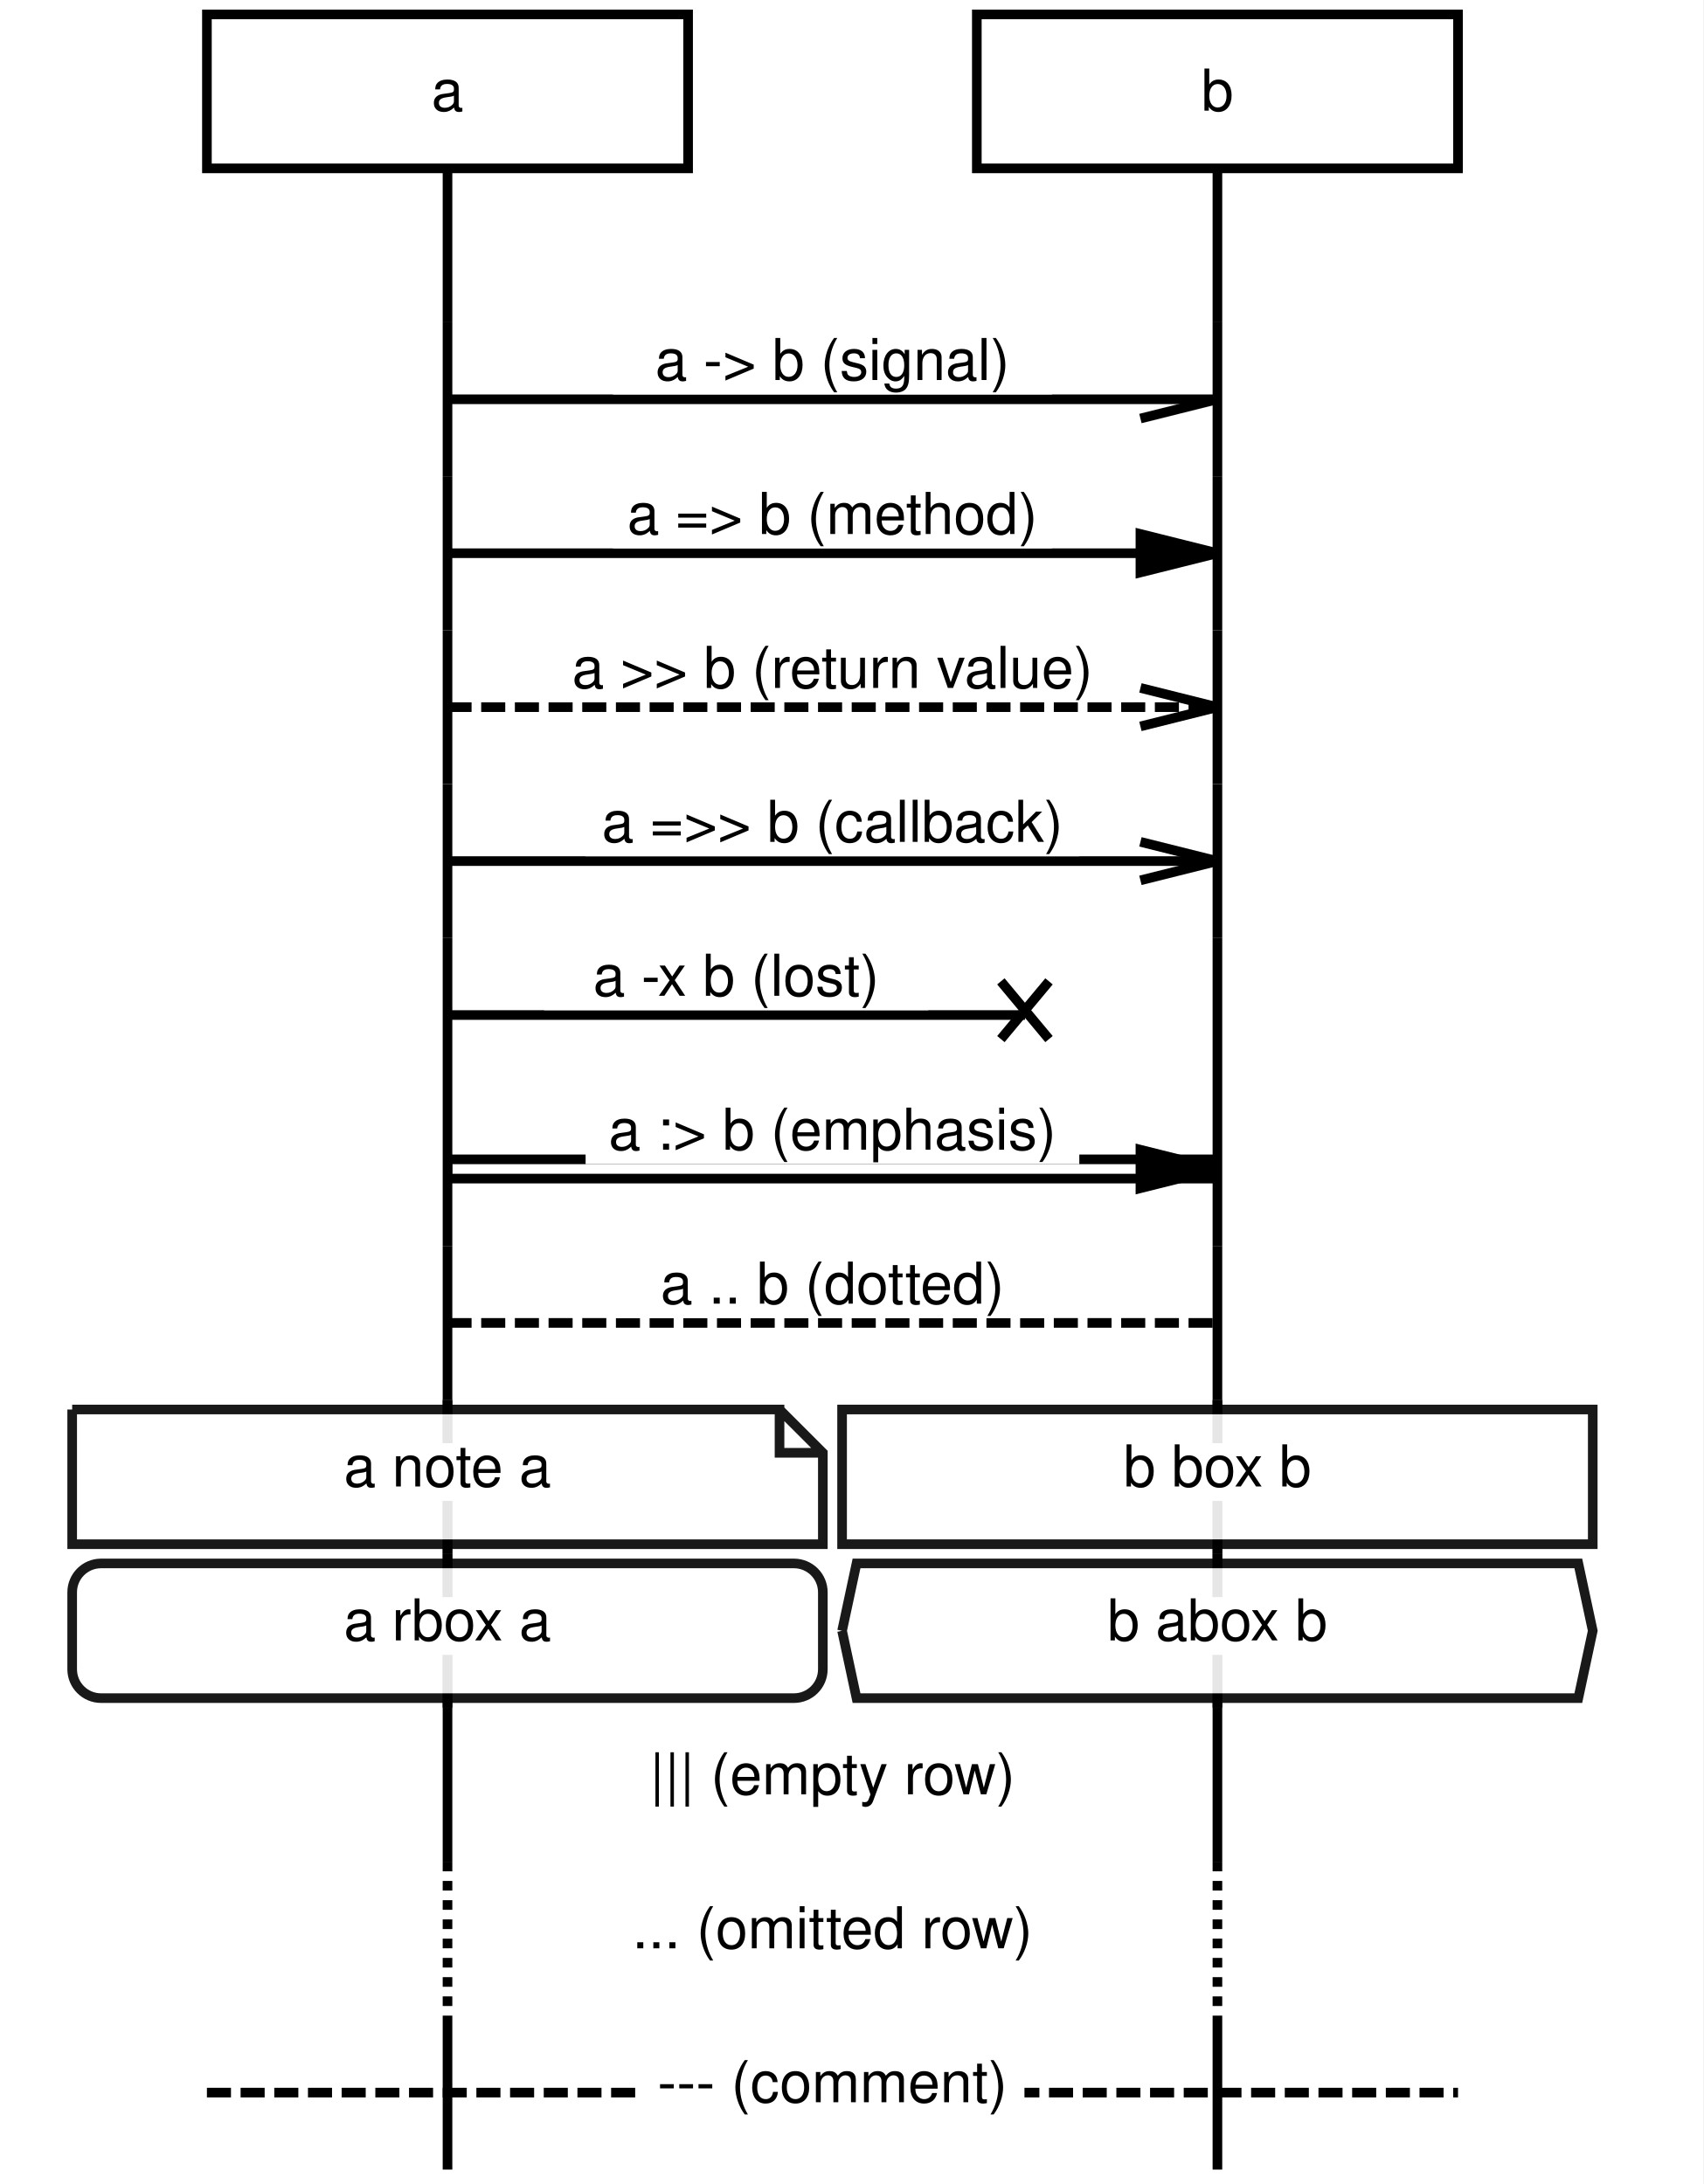
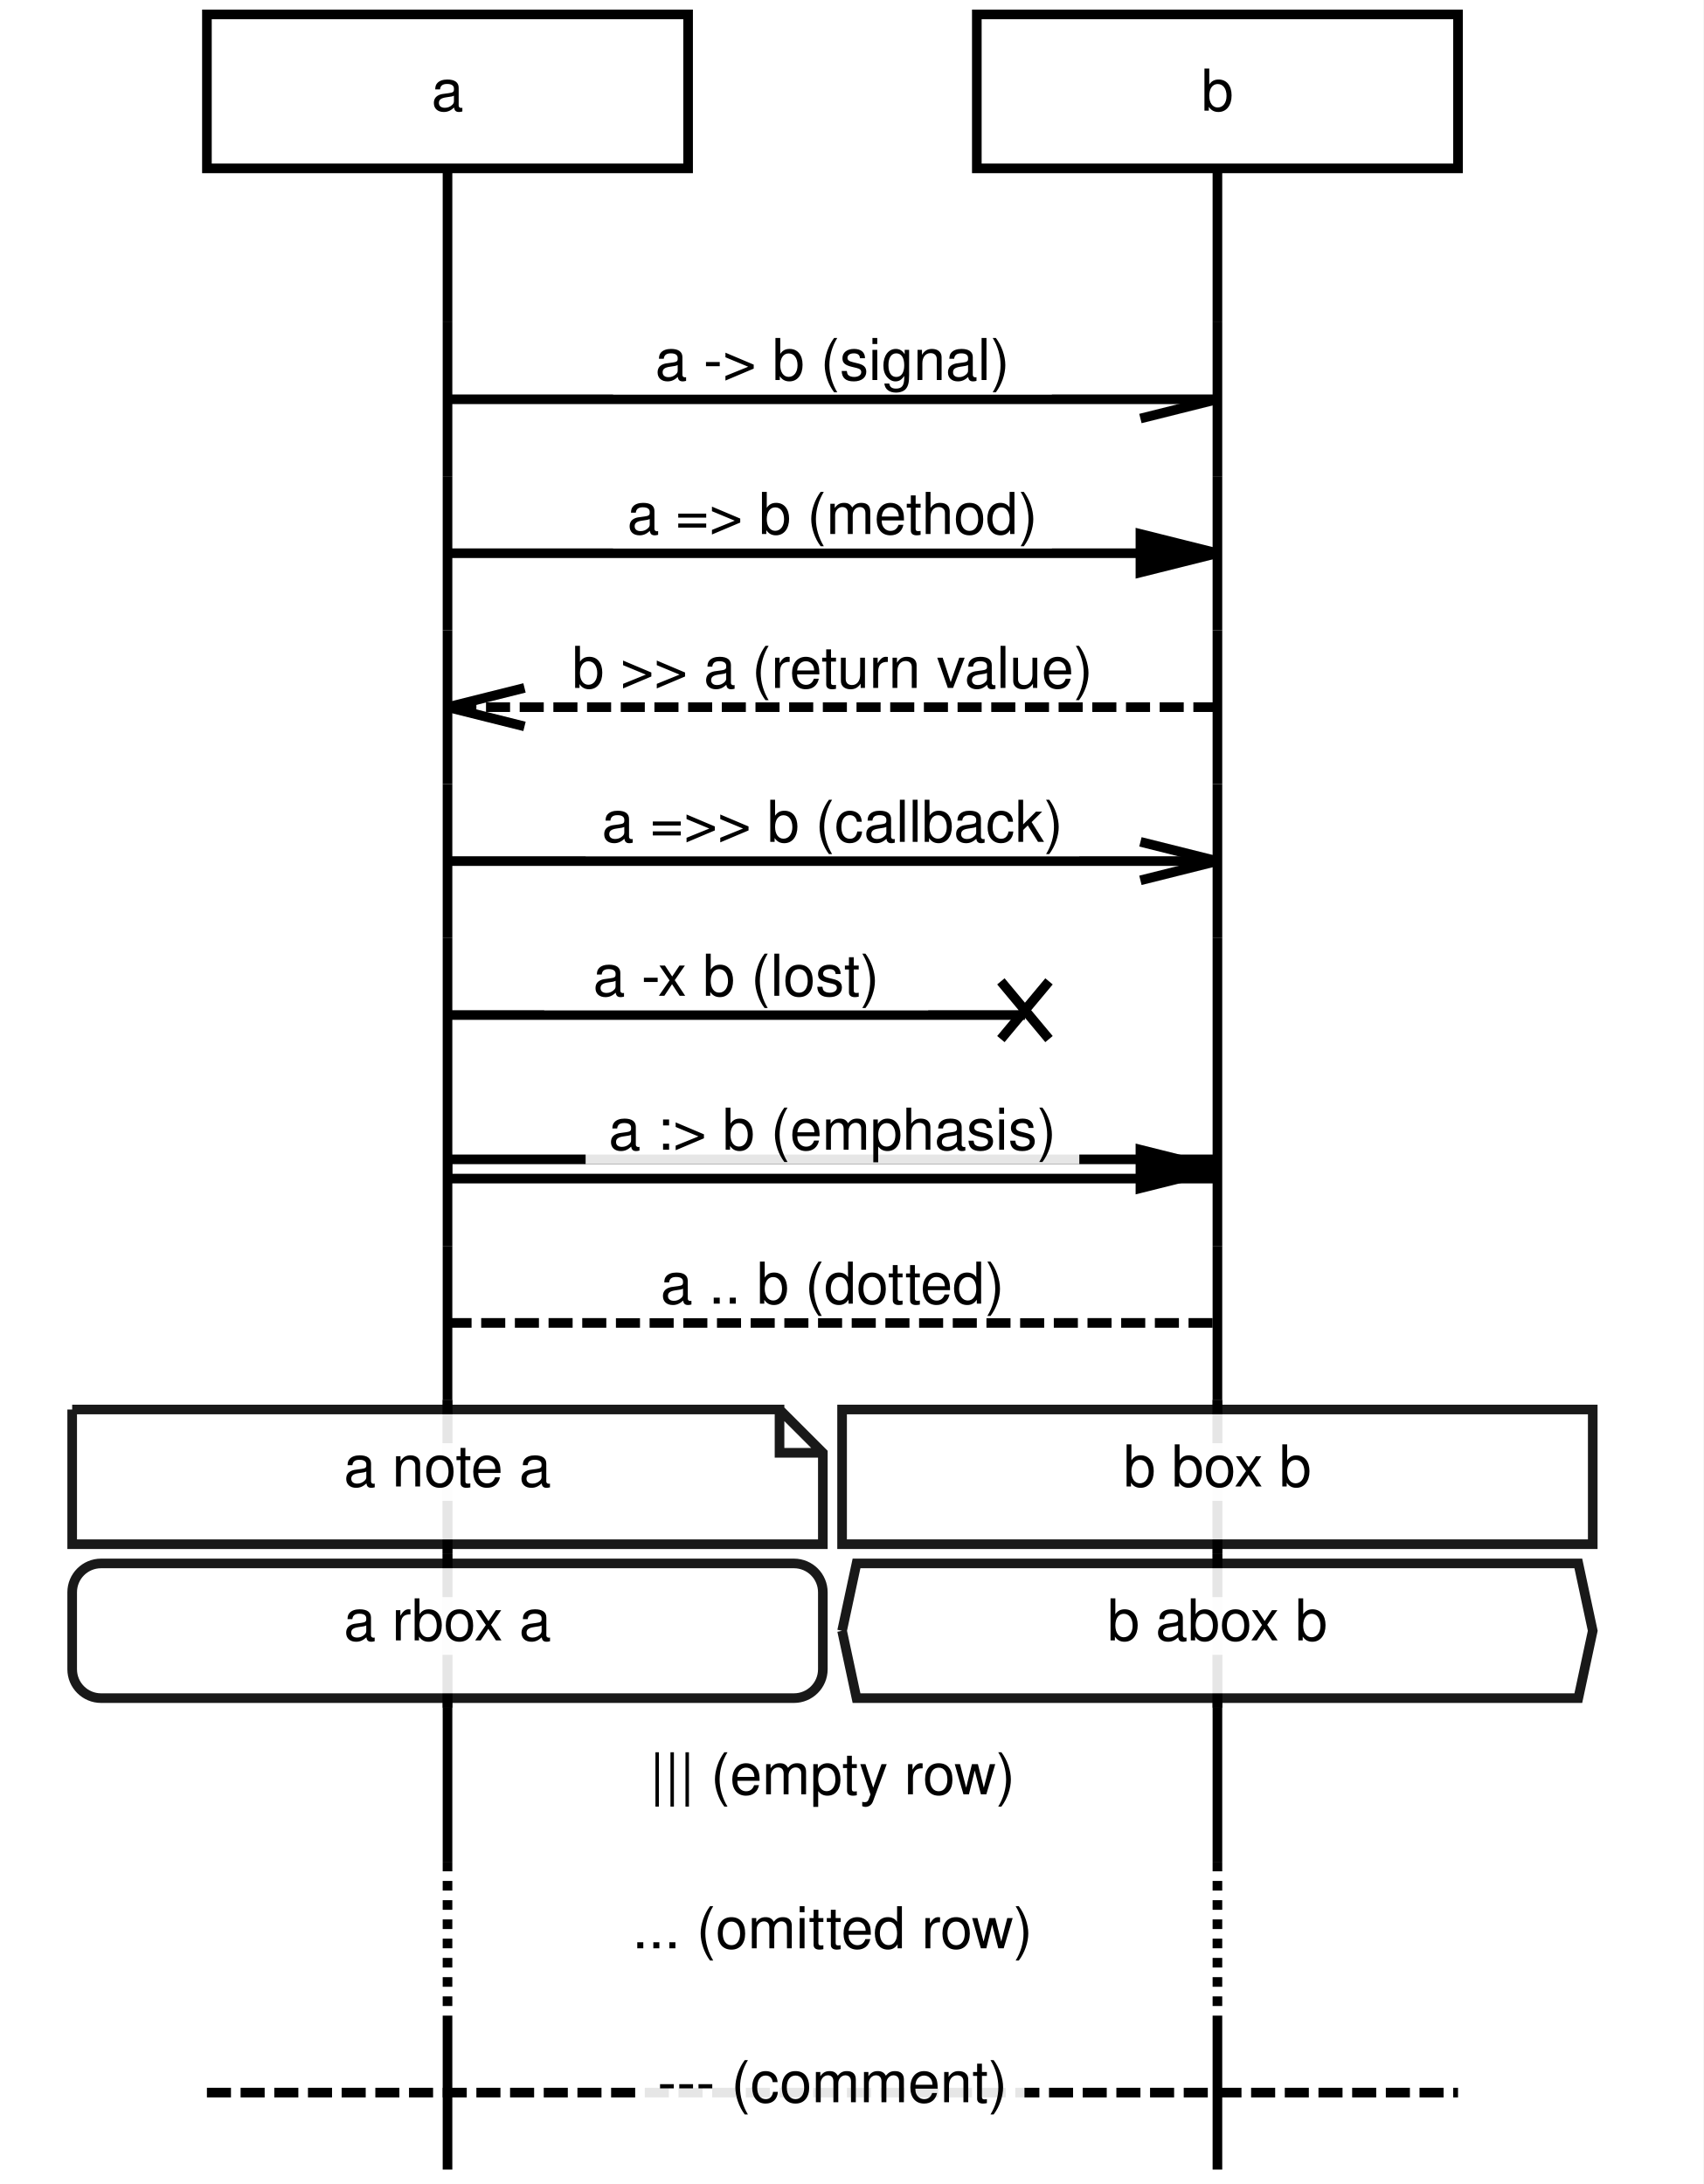
- <svg xmlns="http://www.w3.org/2000/svg" xmlns:xlink="http://www.w3.org/1999/xlink" version="1.1" id="svg_output" width="354" height="454">
+ <svg xmlns="http://www.w3.org/2000/svg" xmlns:xlink="http://www.w3.org/1999/xlink" height="454" width="354" id="svg_output" version="1.1">
  <defs>
-     <style type="text/css">svg {     font-family: Helvetica, sans-serif;     font-size: 9pt;     background-color: white;     stroke : black;     color  : black; } rect {     fill: none;     stroke: black;     stroke-width: 2; } .bglayer {     fill:white;     stroke: white;     stroke-width: 0; } rect.textbg {     fill:white;     stroke:white;     stroke-width:0; } line {     stroke: black;     stroke-width: 2; } .arcrowomit {     stroke-dasharray: 2,2; } text {     color: inherit;     stroke: none;     text-anchor: middle; } text.entity {     text-decoration : underline; } text.anchor-start {     text-anchor: start; } path {     stroke : black;     stroke-width : 2;     fill : none; } .dotted {     stroke-dasharray: 5,2; } .arrow-marker {     overflow:visible; } .arrow-style { 	stroke : black;     stroke-dasharray : 100,1; /* 'none' should work, but doesn't in webkit */     stroke-width : 1; } .filled {     stroke:inherit;     fill:black; /* no-inherit */ } .signal {     marker-end : url(#signal); } .signal-both {     marker-end : url(#signal);     marker-start : url(#signal-l); } .method {     marker-end : url(#method); } .method-both {     marker-end : url(#method);     marker-start : url(#method-l); } .returnvalue {     stroke-dasharray: 5,2;     marker-end : url(#callback); } .returnvalue-both {     stroke-dasharray: 5,2;     marker-end : url(#callback);     marker-start : url(#callback-l); } .callback {     marker-end : url(#callback); } .callback-both {     marker-end : url(#callback);     marker-start : url(#callback-l); } .emphasised {     marker-end : url(#method); } .emphasised-both {     marker-end : url(#method);     marker-start : url(#method-l); } .lost {     marker-end : url(#lost); } .arcrowomit {     stroke-dasharray: 2,2; } .box {     /* fill: #ffc;  no-inherit */     fill : white;     opacity: 0.9; } .boxtext, .arctext {     font-size: 0.8em;     text-anchor: middle; } .comment {     stroke-dasharray: 5,2; }</style>
-     <marker orient="auto" id="signal" class="arrow-marker" viewBox="0 0 10 10" refX="9" refY="3" markerUnits="strokeWidth" markerWidth="10" markerHeight="10">
-       <path d="M 9 3 l -8 2" class="arrow-style" />
-     </marker>
-     <marker orient="auto" id="signal-l" class="arrow-marker" viewBox="0 0 10 10" refX="9" refY="3" markerUnits="strokeWidth" markerWidth="10" markerHeight="10">
-       <path d="M 9 3 l 8 2" class="arrow-style" />
-     </marker>
-     <marker orient="auto" id="method" class="arrow-marker" viewBox="0 0 10 10" refX="9" refY="3" markerUnits="strokeWidth" markerWidth="10" markerHeight="10">
-       <polygon points="1,1 9,3 1,5" class="filled arrow-style" />
-     </marker>
-     <marker orient="auto" id="method-l" class="arrow-marker" viewBox="0 0 10 10" refX="9" refY="3" markerUnits="strokeWidth" markerWidth="10" markerHeight="10">
-       <polygon points="17,1 9,3 17,5" class="filled arrow-style" />
-     </marker>
-     <marker orient="auto" id="callback" class="arrow-marker" viewBox="0 0 10 10" refX="9" refY="3" markerUnits="strokeWidth" markerWidth="10" markerHeight="10">
-       <path d="M 1 1 l 8 2 l -8 2" class="arrow-style" />
-     </marker>
-     <marker orient="auto" id="callback-l" class="arrow-marker" viewBox="0 0 10 10" refX="9" refY="3" markerUnits="strokeWidth" markerWidth="10" markerHeight="10">
-       <path d="M 17 1 l -8 2 l 8 2" class="arrow-style" />
-     </marker>
-     <marker orient="auto" id="lost" class="arrow-marker" viewBox="0 0 10 10" refX="9" refY="3" markerUnits="strokeWidth" markerWidth="10" markerHeight="10">
-       <path d="M6.5,-0.5 L11.5,5.5 M6.5,5.5 L11.5,-0.5" class="arrow-style" />
+     <style type="text/css">svg {     font-family: Helvetica, sans-serif;     font-size: 9pt;     background-color: white;     stroke : black;     color  : black; } rect {     fill: none;     stroke: black;     stroke-width: 2; } .bglayer {     fill:white;     stroke: white;     stroke-width: 0; } rect.textbg {     fill:white;     stroke:white;     stroke-width:0;     opacity: 0.9; } line {     stroke: black;     stroke-width: 2; } .arcrowomit {     stroke-dasharray: 2,2; } text {     color: inherit;     stroke: none;     text-anchor: middle; } text.entity {     text-decoration : underline; } text.anchor-start {     text-anchor: start; } path {     stroke : black;     stroke-width : 2;     fill : none; } .dotted {     stroke-dasharray: 5,2; } .arrow-marker {     overflow:visible; } .arrow-style { 	stroke : black;     stroke-dasharray : 100,1; /* 'none' should work, but doesn't in webkit */     stroke-width : 1; } .filled {     stroke:inherit;     fill:black; /* no-inherit */ } .signal {     marker-end : url(#signal); } .signal-both {     marker-end : url(#signal);     marker-start : url(#signal-l); } .method {     marker-end : url(#method); } .method-both {     marker-end : url(#method);     marker-start : url(#method-l); } .returnvalue {     stroke-dasharray: 5,2;     marker-end : url(#callback); } .returnvalue-both {     stroke-dasharray: 5,2;     marker-end : url(#callback);     marker-start : url(#callback-l); } .callback {     marker-end : url(#callback); } .callback-both {     marker-end : url(#callback);     marker-start : url(#callback-l); } .emphasised {     marker-end : url(#method); } .emphasised-both {     marker-end : url(#method);     marker-start : url(#method-l); } .lost {     marker-end : url(#lost); } .arcrowomit {     stroke-dasharray: 2,2; } .box {     /* fill: #ffc;  no-inherit */     fill : white;     opacity: 0.9; } .boxtext, .arctext {     font-size: 0.8em;     text-anchor: middle; } .comment {     stroke-dasharray: 5,2; }</style>
+     <marker markerHeight="10" markerWidth="10" markerUnits="strokeWidth" refY="3" refX="9" viewBox="0 0 10 10" class="arrow-marker" id="signal" orient="auto">
+       <path class="arrow-style" d="M 9 3 l -8 2" />
+     </marker>
+     <marker markerHeight="10" markerWidth="10" markerUnits="strokeWidth" refY="3" refX="9" viewBox="0 0 10 10" class="arrow-marker" id="signal-l" orient="auto">
+       <path class="arrow-style" d="M 9 3 l 8 2" />
+     </marker>
+     <marker markerHeight="10" markerWidth="10" markerUnits="strokeWidth" refY="3" refX="9" viewBox="0 0 10 10" class="arrow-marker" id="method" orient="auto">
+       <polygon class="filled arrow-style" points="1,1 9,3 1,5" />
+     </marker>
+     <marker markerHeight="10" markerWidth="10" markerUnits="strokeWidth" refY="3" refX="9" viewBox="0 0 10 10" class="arrow-marker" id="method-l" orient="auto">
+       <polygon class="filled arrow-style" points="17,1 9,3 17,5" />
+     </marker>
+     <marker markerHeight="10" markerWidth="10" markerUnits="strokeWidth" refY="3" refX="9" viewBox="0 0 10 10" class="arrow-marker" id="callback" orient="auto">
+       <path class="arrow-style" d="M 1 1 l 8 2 l -8 2" />
+     </marker>
+     <marker markerHeight="10" markerWidth="10" markerUnits="strokeWidth" refY="3" refX="9" viewBox="0 0 10 10" class="arrow-marker" id="callback-l" orient="auto">
+       <path class="arrow-style" d="M 17 1 l -8 2 l 8 2" />
+     </marker>
+     <marker markerHeight="10" markerWidth="10" markerUnits="strokeWidth" refY="3" refX="9" viewBox="0 0 10 10" class="arrow-marker" id="lost" orient="auto">
+       <path class="arrow-style" d="M6.5,-0.5 L11.5,5.5 M6.5,5.5 L11.5,-0.5" />
    </marker>
    <g id="defs">
      <g id="a">
-         <rect width="100" height="32" style="" />
+         <rect style="" height="32" width="100" />
        <g id="a_txt">
-           <rect width="5.7" height="12" x="47.15" y="11" class="textbg" />
-           <text x="50" y="20" class="entity">
+           <rect class="textbg" y="11" x="47.15" height="12" width="5.7" />
+           <text class="entity" y="20" x="50">
            <tspan>a</tspan>
          </text>
        </g>
      </g>
      <g id="b">
-         <rect width="100" height="32" style="" />
+         <rect style="" height="32" width="100" />
        <g id="b_txt">
-           <rect width="5.7" height="12" x="47.15" y="11" class="textbg" />
-           <text x="50" y="20" class="entity">
+           <rect class="textbg" y="11" x="47.15" height="12" width="5.7" />
+           <text class="entity" y="20" x="50">
            <tspan>b</tspan>
          </text>
        </g>
      </g>
      <g id="arcrow">
-         <line x1="50" y1="-16" x2="50" y2="16" class="arcrow" />
-         <line x1="210" y1="-16" x2="210" y2="16" class="arcrow" />
+         <line class="arcrow" y2="16" x2="50" y1="-16" x1="50" />
+         <line class="arcrow" y2="16" x2="210" y1="-16" x1="210" />
      </g>
      <g id="arcrowomit">
-         <line x1="50" y1="-16" x2="50" y2="16" class="arcrowomit" />
-         <line x1="210" y1="-16" x2="210" y2="16" class="arcrowomit" />
+         <line class="arcrowomit" y2="16" x2="50" y1="-16" x1="50" />
+         <line class="arcrowomit" y2="16" x2="210" y1="-16" x1="210" />
      </g>
      <g id="0_0">
-         <line x1="50" y1="0" x2="210" y2="0" class="signal" />
+         <line class="signal" y2="0" x2="210" y1="0" x1="50" />
        <g id="0_0_txt">
-           <rect width="91.2" height="12" x="84.4" y="-13" class="textbg" />
-           <text x="130" y="-4">
+           <rect class="textbg" y="-13" x="84.4" height="12" width="91.2" />
+           <text y="-4" x="130">
            <tspan>a -&gt; b  (signal)</tspan>
          </text>
-           <rect width="0" height="12" x="130" y="1" class="textbg" />
-           <text x="130" y="10">
+           <rect class="textbg" y="1" x="130" height="12" width="0" />
+           <text y="10" x="130">
            <tspan />
          </text>
        </g>
      </g>
      <g id="1_0">
-         <line x1="50" y1="0" x2="210" y2="0" class="method" />
+         <line class="method" y2="0" x2="210" y1="0" x1="50" />
        <g id="1_0_txt">
-           <rect width="91.2" height="12" x="84.4" y="-13" class="textbg" />
-           <text x="130" y="-4">
+           <rect class="textbg" y="-13" x="84.4" height="12" width="91.2" />
+           <text y="-4" x="130">
            <tspan>a =&gt; b  (method)</tspan>
          </text>
-           <rect width="0" height="12" x="130" y="1" class="textbg" />
-           <text x="130" y="10">
+           <rect class="textbg" y="1" x="130" height="12" width="0" />
+           <text y="10" x="130">
            <tspan />
          </text>
        </g>
      </g>
      <g id="2_0">
-         <line x1="50" y1="0" x2="210" y2="0" class="returnvalue" />
+         <line class="returnvalue" y2="0" x2="50" y1="0" x1="210" />
        <g id="2_0_txt">
-           <rect width="125.4" height="12" x="67.3" y="-13" class="textbg" />
-           <text x="130" y="-4">
-             <tspan>a &gt;&gt; b  (return value)</tspan>
-           </text>
-           <rect width="0" height="12" x="130" y="1" class="textbg" />
-           <text x="130" y="10">
+           <rect class="textbg" y="-13" x="67.3" height="12" width="125.4" />
+           <text y="-4" x="130">
+             <tspan>b &gt;&gt; a  (return value)</tspan>
+           </text>
+           <rect class="textbg" y="1" x="130" height="12" width="0" />
+           <text y="10" x="130">
            <tspan />
          </text>
        </g>
      </g>
      <g id="3_0">
-         <line x1="50" y1="0" x2="210" y2="0" class="callback" />
+         <line class="callback" y2="0" x2="210" y1="0" x1="50" />
        <g id="3_0_txt">
-           <rect width="102.6" height="12" x="78.7" y="-13" class="textbg" />
-           <text x="130" y="-4">
+           <rect class="textbg" y="-13" x="78.7" height="12" width="102.6" />
+           <text y="-4" x="130">
            <tspan>a =&gt;&gt; b (callback)</tspan>
          </text>
-           <rect width="0" height="12" x="130" y="1" class="textbg" />
-           <text x="130" y="10">
+           <rect class="textbg" y="1" x="130" height="12" width="0" />
+           <text y="10" x="130">
            <tspan />
          </text>
        </g>
      </g>
      <g id="4_0">
-         <line x1="50" y1="0" x2="170" y2="0" class="lost" />
+         <line class="lost" y2="0" x2="170" y1="0" x1="50" />
        <g id="4_0_txt">
-           <rect width="79.8" height="12" x="70.1" y="-13" class="textbg" />
-           <text x="110" y="-4">
+           <rect class="textbg" y="-13" x="70.1" height="12" width="79.8" />
+           <text y="-4" x="110">
            <tspan>a -x b  (lost)</tspan>
          </text>
-           <rect width="0" height="12" x="110" y="1" class="textbg" />
-           <text x="110" y="10">
+           <rect class="textbg" y="1" x="110" height="12" width="0" />
+           <text y="10" x="110">
            <tspan />
          </text>
        </g>
      </g>
      <g id="5_0">
-         <path d="M50,0l1,0M50,-2 l160,0M50,2 l160,0M209,0l1,0" class="emphasised" />
+         <path class="emphasised" d="M50,0l1,0M50,-2 l160,0M50,2 l160,0M209,0l1,0" />
        <g id="5_0_txt">
-           <rect width="102.6" height="12" x="78.7" y="-13" class="textbg" />
-           <text x="130" y="-4">
+           <rect class="textbg" y="-13" x="78.7" height="12" width="102.6" />
+           <text y="-4" x="130">
            <tspan>a :&gt; b  (emphasis)</tspan>
          </text>
-           <rect width="0" height="12" x="130" y="1" class="textbg" />
-           <text x="130" y="10">
+           <rect class="textbg" y="1" x="130" height="12" width="0" />
+           <text y="10" x="130">
            <tspan />
          </text>
        </g>
      </g>
      <g id="6_0">
-         <line x1="50" y1="0" x2="210" y2="0" class="dotted" />
+         <line class="dotted" y2="0" x2="210" y1="0" x1="50" />
        <g id="6_0_txt">
-           <rect width="91.2" height="12" x="84.4" y="-13" class="textbg" />
-           <text x="130" y="-4">
+           <rect class="textbg" y="-13" x="84.4" height="12" width="91.2" />
+           <text y="-4" x="130">
            <tspan>a .. b  (dotted)</tspan>
          </text>
-           <rect width="0" height="12" x="130" y="1" class="textbg" />
-           <text x="130" y="10">
+           <rect class="textbg" y="1" x="130" height="12" width="0" />
+           <text y="10" x="130">
            <tspan />
          </text>
        </g>
      </g>
      <g id="7_0">
-         <path d="M-28,-14l147,0 l0,9 l9,0 m-9,-9 l9,9 l0,19 l-156,0 l0,-28 " class="box" style="" />
+         <path style="" class="box" d="M-28,-14l147,0 l0,9 l9,0 m-9,-9 l9,9 l0,19 l-156,0 l0,-28 " />
        <g id="7_0_txt">
-           <rect width="45.6" height="12" x="27.2" y="-7" class="textbg" />
-           <text x="50" y="2">
+           <rect class="textbg" y="-7" x="27.2" height="12" width="45.6" />
+           <text y="2" x="50">
            <tspan>a note a</tspan>
          </text>
        </g>
      </g>
      <g id="7_1">
-         <rect width="156" height="28" x="132" y="-14" class="box" style="" />
+         <rect style="" class="box" y="-14" x="132" height="28" width="156" />
        <g id="7_1_txt">
-           <rect width="39.9" height="12" x="190.05" y="-7" class="textbg" />
-           <text x="210" y="2">
+           <rect class="textbg" y="-7" x="190.05" height="12" width="39.9" />
+           <text y="2" x="210">
            <tspan>b box b</tspan>
          </text>
        </g>
      </g>
      <g id="8_0">
-         <rect width="156" height="28" x="-28" y="-14" rx="6" ry="6" class="box" style="" />
+         <rect style="" class="box" ry="6" rx="6" y="-14" x="-28" height="28" width="156" />
        <g id="8_0_txt">
-           <rect width="45.6" height="12" x="27.2" y="-7" class="textbg" />
-           <text x="50" y="2">
+           <rect class="textbg" y="-7" x="27.2" height="12" width="45.6" />
+           <text y="2" x="50">
            <tspan>a rbox a</tspan>
          </text>
        </g>
      </g>
      <g id="8_1">
-         <path d="M132,0l3, -14l150,0l3,14l-3,14l-150,0 l-3,-14" class="box" style="" />
+         <path style="" class="box" d="M132,0l3, -14l150,0l3,14l-3,14l-150,0 l-3,-14" />
        <g id="8_1_txt">
-           <rect width="45.6" height="12" x="187.2" y="-7" class="textbg" />
-           <text x="210" y="2">
+           <rect class="textbg" y="-7" x="187.2" height="12" width="45.6" />
+           <text y="2" x="210">
            <tspan>b abox b</tspan>
          </text>
        </g>
      </g>
      <g id="9_0">
        <g id="9_0">
-           <rect width="85.5" height="12" x="87.25" y="-7" class="textbg" />
-           <text x="130" y="2">
+           <rect class="textbg" y="-7" x="87.25" height="12" width="85.5" />
+           <text y="2" x="130">
            <tspan>||| (empty row)</tspan>
          </text>
        </g>
      </g>
      <g id="10_0">
        <g id="10_0">
-           <rect width="96.9" height="12" x="81.55" y="-7" class="textbg" />
-           <text x="130" y="2">
+           <rect class="textbg" y="-7" x="81.55" height="12" width="96.9" />
+           <text y="2" x="130">
            <tspan>... (omitted row)</tspan>
          </text>
        </g>
      </g>
      <g id="11_0">
-         <line x1="0" y1="0" x2="260" y2="0" class="dotted" />
+         <line class="dotted" y2="0" x2="260" y1="0" x1="0" />
        <g id="11_0_txt">
          <g id="11_0_txt">
-             <rect width="79.8" height="12" x="90.1" y="-7" class="textbg" />
-             <text x="130" y="2">
+             <rect class="textbg" y="-7" x="90.1" height="12" width="79.8" />
+             <text y="2" x="130">
              <tspan>--- (comment) </tspan>
            </text>
          </g>
        </g>
      </g>
    </g>
  </defs>
-   <g id="body" transform="translate(43,3) scale(1,1)">
+   <g transform="translate(43,3) scale(1,1)" id="body">
    <g id="__background">
-       <rect width="354" height="454" x="-43" y="-3" class="bglayer" />
+       <rect class="bglayer" y="-3" x="-43" height="454" width="354" />
    </g>
    <g id="sequence">
-       <use x="0" y="0" xlink:href="#a" />
-       <use x="160" y="0" xlink:href="#b" />
-       <use x="0" y="48" xlink:href="#arcrow" />
-       <use x="0" y="80" xlink:href="#arcrow" />
-       <use x="0" y="80" xlink:href="#0_0" />
-       <use x="0" y="112" xlink:href="#arcrow" />
-       <use x="0" y="112" xlink:href="#1_0" />
-       <use x="0" y="144" xlink:href="#arcrow" />
-       <use x="0" y="144" xlink:href="#2_0" />
-       <use x="0" y="176" xlink:href="#arcrow" />
-       <use x="0" y="176" xlink:href="#3_0" />
-       <use x="0" y="208" xlink:href="#arcrow" />
-       <use x="0" y="208" xlink:href="#4_0" />
-       <use x="0" y="240" xlink:href="#arcrow" />
-       <use x="0" y="240" xlink:href="#5_0" />
-       <use x="0" y="272" xlink:href="#arcrow" />
-       <use x="0" y="272" xlink:href="#6_0" />
-       <use x="0" y="304" xlink:href="#arcrow" />
-       <use x="0" y="304" xlink:href="#arcrow" />
-       <use x="0" y="336" xlink:href="#arcrow" />
-       <use x="0" y="336" xlink:href="#arcrow" />
-       <use x="0" y="368" xlink:href="#arcrow" />
-       <use x="0" y="368" xlink:href="#9_0" />
-       <use x="0" y="400" xlink:href="#arcrowomit" />
-       <use x="0" y="400" xlink:href="#10_0" />
-       <use x="0" y="432" xlink:href="#arcrow" />
-       <use x="0" y="432" xlink:href="#11_0" />
+       <use xlink:href="#a" y="0" x="0" />
+       <use xlink:href="#b" y="0" x="160" />
+       <use xlink:href="#arcrow" y="48" x="0" />
+       <use xlink:href="#arcrow" y="80" x="0" />
+       <use xlink:href="#0_0" y="80" x="0" />
+       <use xlink:href="#arcrow" y="112" x="0" />
+       <use xlink:href="#1_0" y="112" x="0" />
+       <use xlink:href="#arcrow" y="144" x="0" />
+       <use xlink:href="#2_0" y="144" x="0" />
+       <use xlink:href="#arcrow" y="176" x="0" />
+       <use xlink:href="#3_0" y="176" x="0" />
+       <use xlink:href="#arcrow" y="208" x="0" />
+       <use xlink:href="#4_0" y="208" x="0" />
+       <use xlink:href="#arcrow" y="240" x="0" />
+       <use xlink:href="#5_0" y="240" x="0" />
+       <use xlink:href="#arcrow" y="272" x="0" />
+       <use xlink:href="#6_0" y="272" x="0" />
+       <use xlink:href="#arcrow" y="304" x="0" />
+       <use xlink:href="#arcrow" y="304" x="0" />
+       <use xlink:href="#arcrow" y="336" x="0" />
+       <use xlink:href="#arcrow" y="336" x="0" />
+       <use xlink:href="#arcrow" y="368" x="0" />
+       <use xlink:href="#9_0" y="368" x="0" />
+       <use xlink:href="#arcrowomit" y="400" x="0" />
+       <use xlink:href="#10_0" y="400" x="0" />
+       <use xlink:href="#arcrow" y="432" x="0" />
+       <use xlink:href="#11_0" y="432" x="0" />
    </g>
    <g id="notelayer">
-       <use x="0" y="304" xlink:href="#7_0" />
-       <use x="0" y="304" xlink:href="#7_1" />
-       <use x="0" y="336" xlink:href="#8_0" />
-       <use x="0" y="336" xlink:href="#8_1" />
+       <use xlink:href="#7_0" y="304" x="0" />
+       <use xlink:href="#7_1" y="304" x="0" />
+       <use xlink:href="#8_0" y="336" x="0" />
+       <use xlink:href="#8_1" y="336" x="0" />
    </g>
  </g>
</svg>
